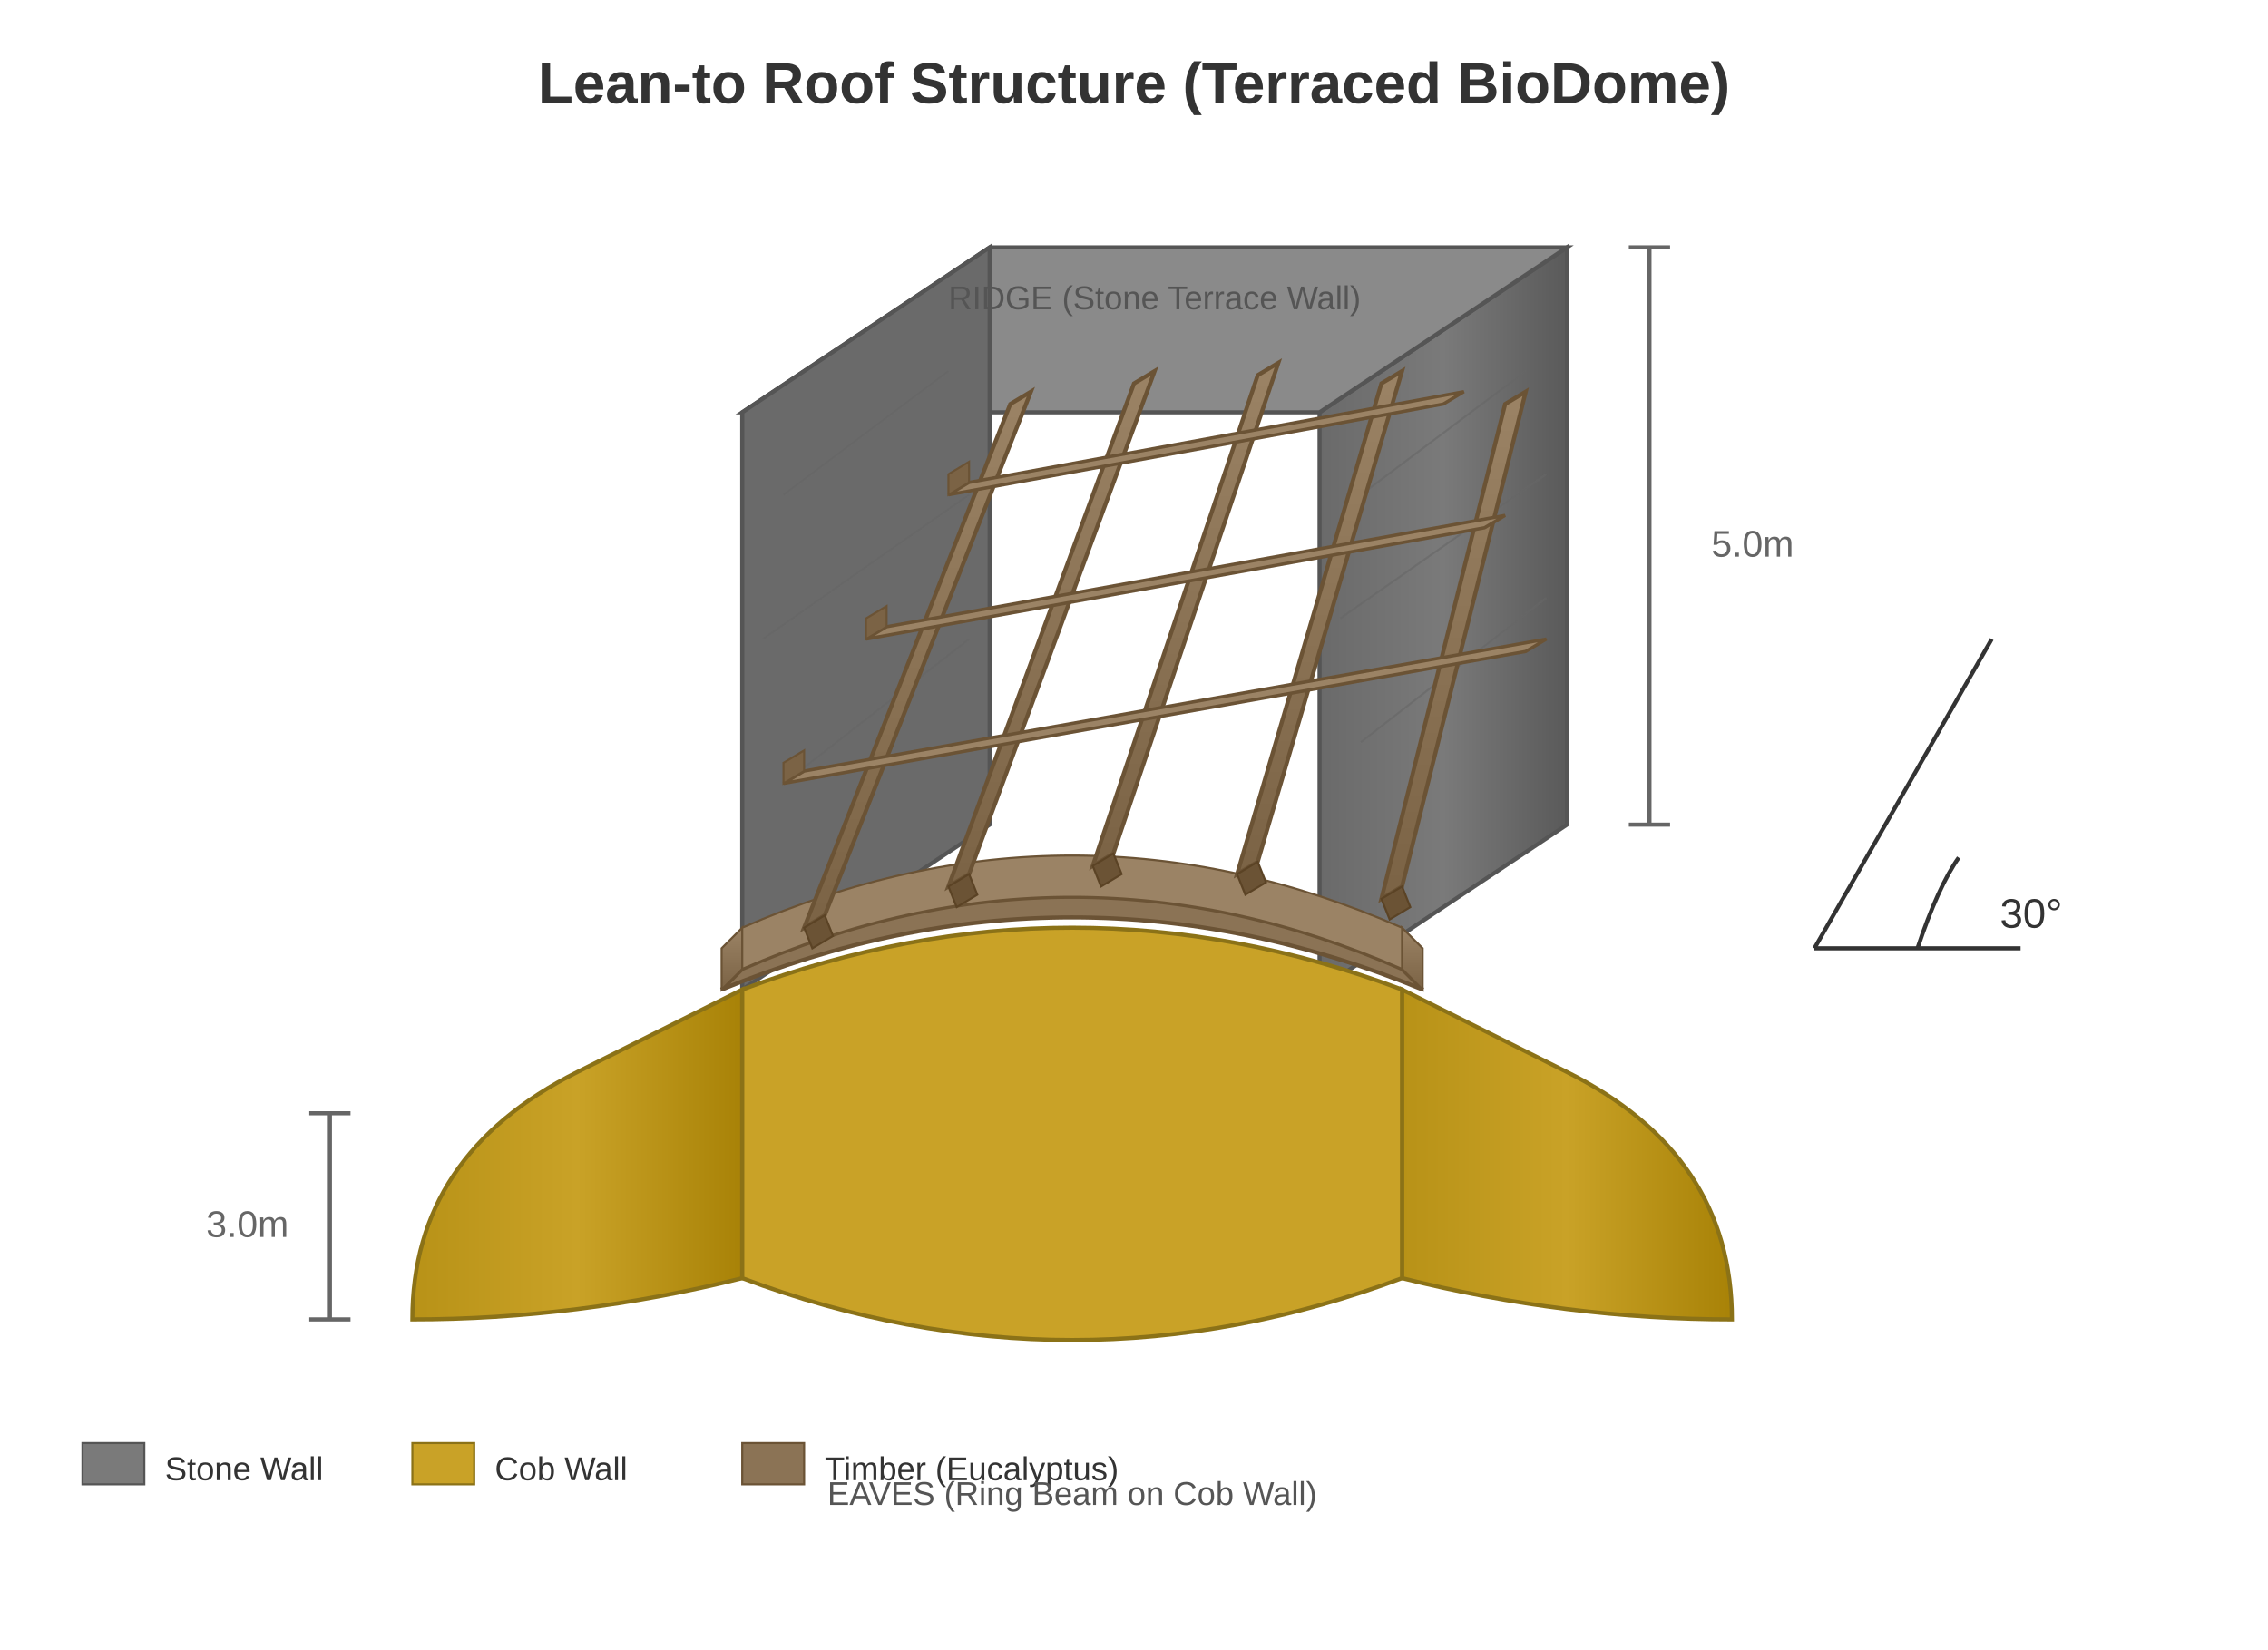
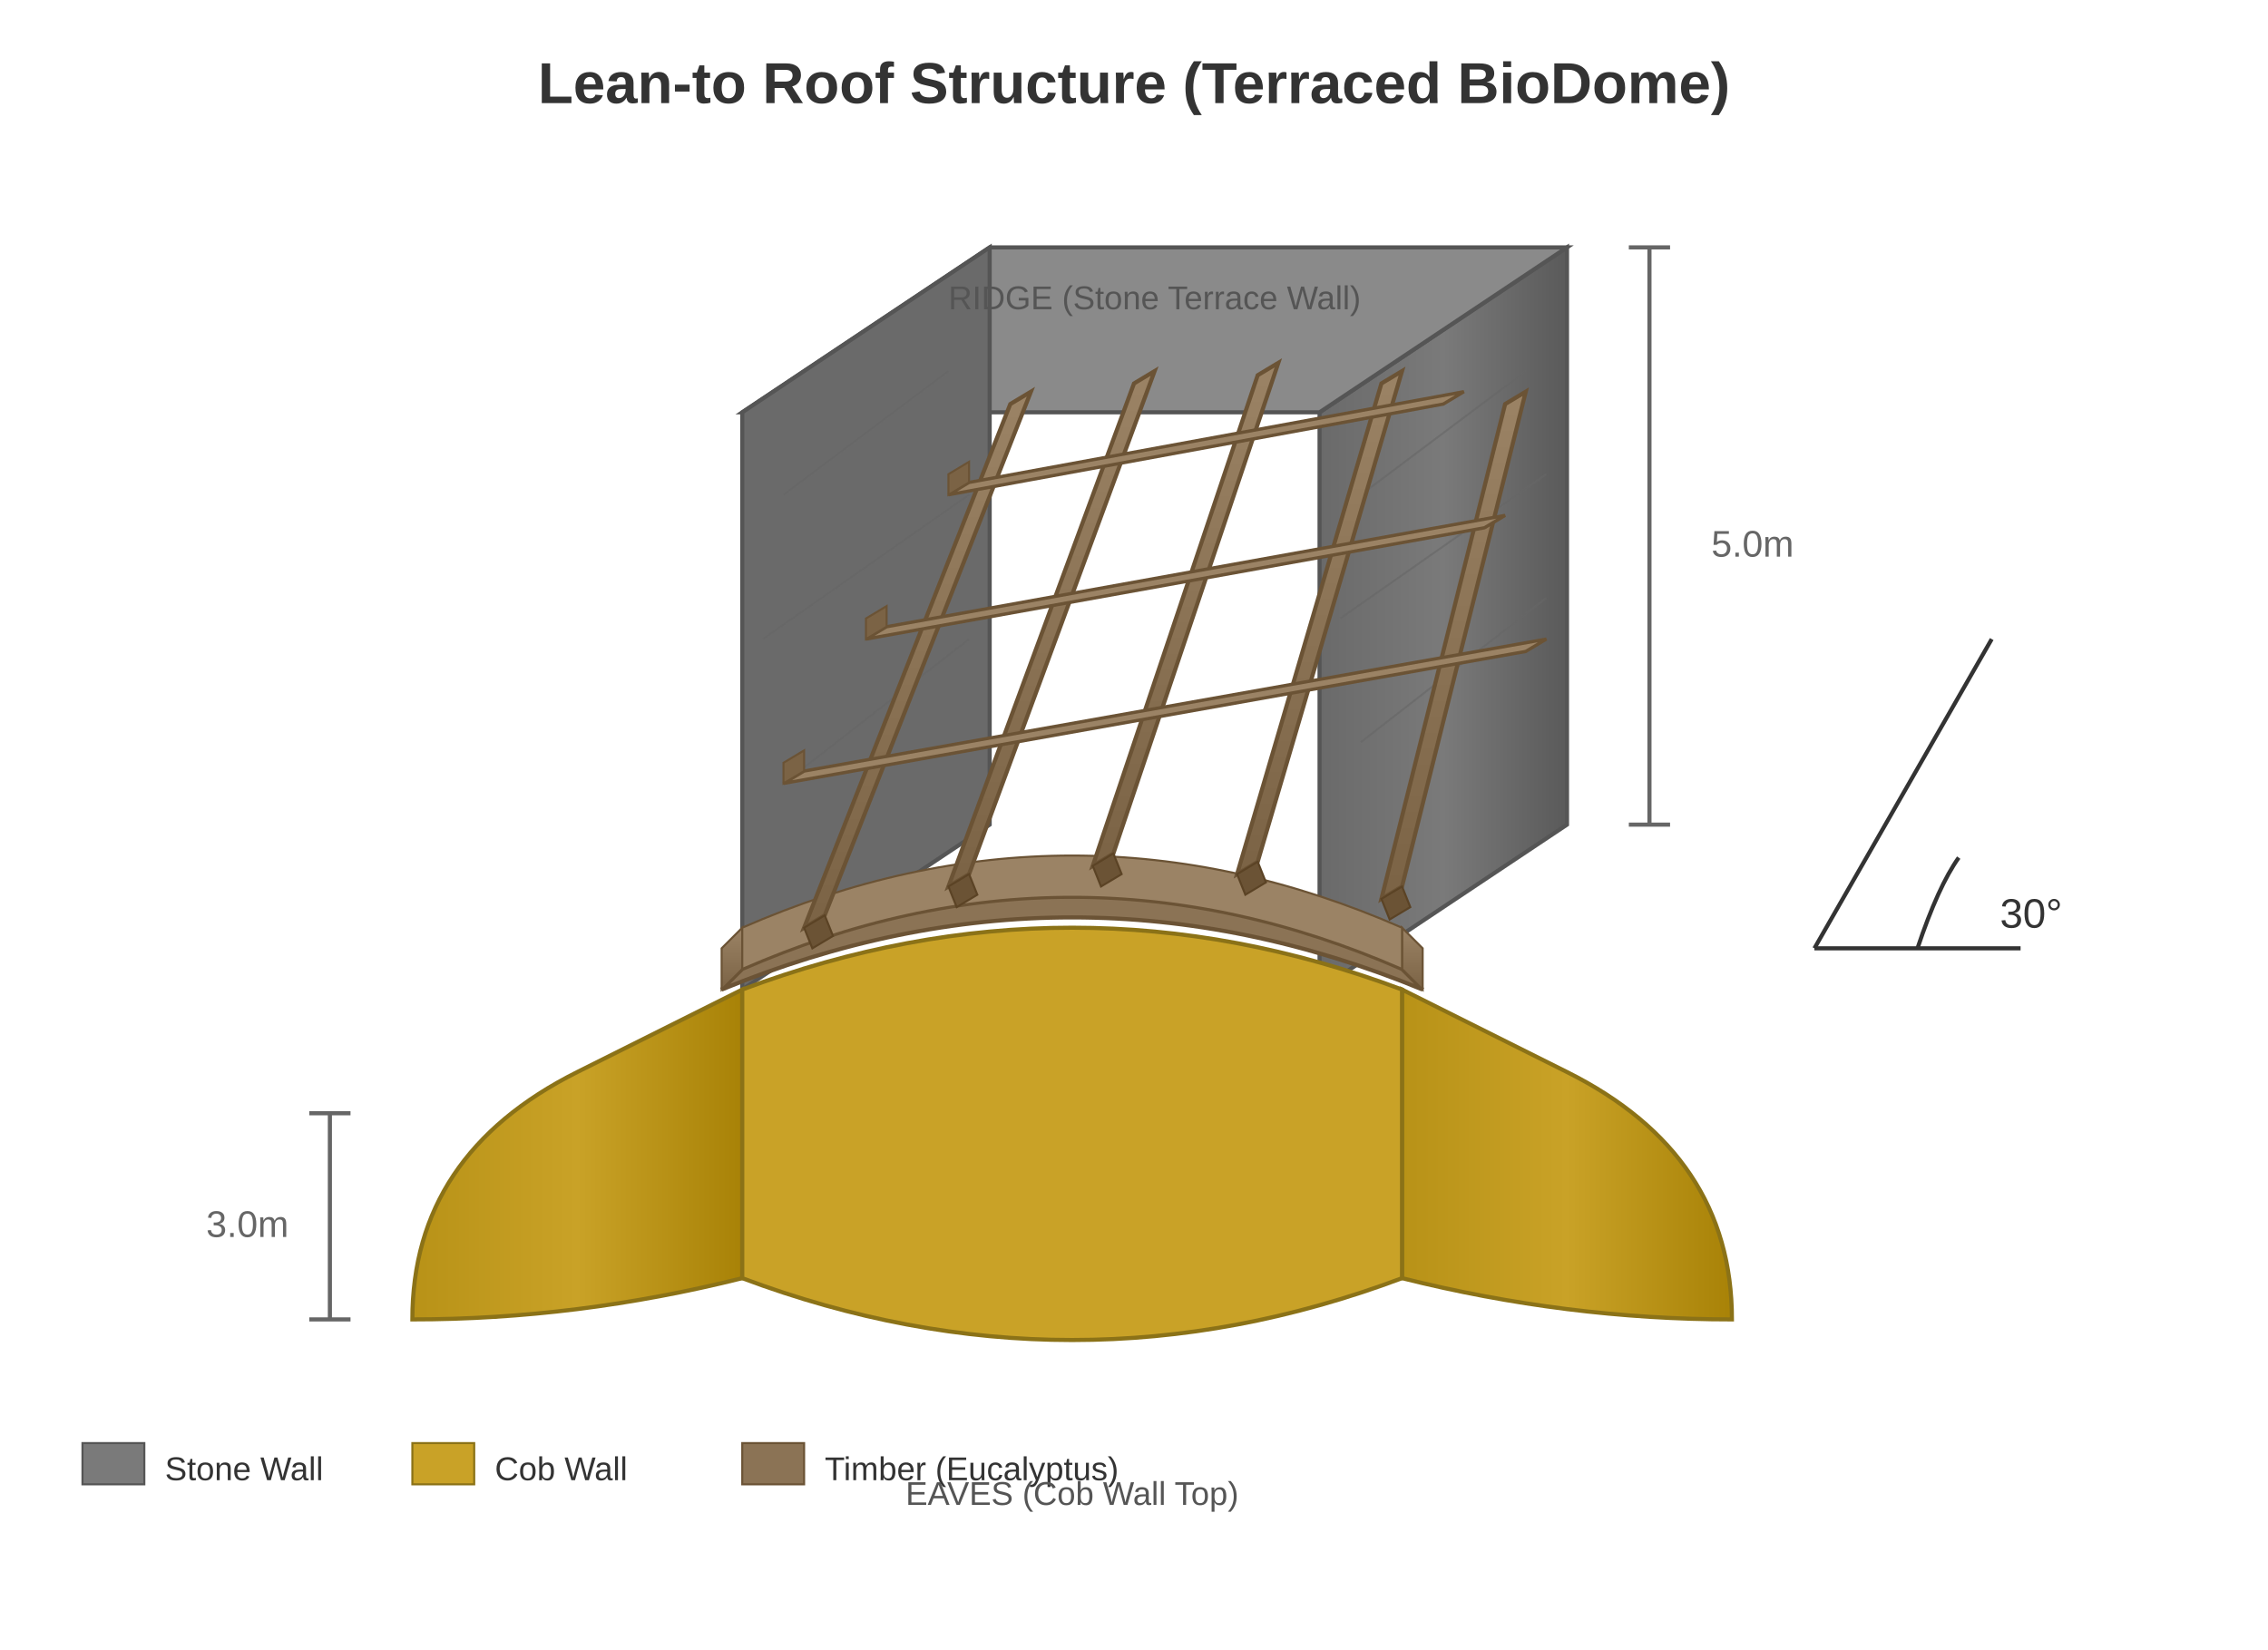
<svg xmlns="http://www.w3.org/2000/svg" viewBox="0 0 550 400">
  <defs>
    <linearGradient id="stoneGrad" x1="0%" y1="0%" x2="100%" y2="0%">
      <stop offset="0%" style="stop-color:#6A6A6A" />
      <stop offset="50%" style="stop-color:#7A7A7A" />
      <stop offset="100%" style="stop-color:#5A5A5A" />
    </linearGradient>
    <linearGradient id="cobGrad" x1="0%" y1="0%" x2="100%" y2="0%">
      <stop offset="0%" style="stop-color:#B89217" />
      <stop offset="50%" style="stop-color:#C9A227" />
      <stop offset="100%" style="stop-color:#A88207" />
    </linearGradient>
    <linearGradient id="timberGrad" x1="0%" y1="0%" x2="0%" y2="100%">
      <stop offset="0%" style="stop-color:#9B8365" />
      <stop offset="100%" style="stop-color:#7B6345" />
    </linearGradient>
  </defs>
  <text x="275" y="25" font-family="Arial, sans-serif" font-size="14" font-weight="bold" text-anchor="middle" fill="#333">Lean-to Roof Structure (Terraced BioDome)</text>
  <polygon points="380,60 380,200 320,240 320,100" fill="url(#stoneGrad)" stroke="#555" stroke-width="1" />
  <polygon points="380,60 320,100 180,100 240,60" fill="#8A8A8A" stroke="#555" stroke-width="1" />
  <polygon points="240,60 180,100 180,240 240,200" fill="#6A6A6A" stroke="#555" stroke-width="1" />
  <g stroke="#666" stroke-width="0.5" opacity="0.6">
    <line x1="330" y1="120" x2="370" y2="90" />
    <line x1="325" y1="150" x2="375" y2="115" />
    <line x1="330" y1="180" x2="375" y2="145" />
    <line x1="190" y1="120" x2="230" y2="90" />
    <line x1="185" y1="155" x2="235" y2="120" />
    <line x1="190" y1="190" x2="235" y2="155" />
  </g>
  <path d="M 100,320 Q 100,280 140,260 L 180,240 L 180,310 Q 140,320 100,320 Z" fill="url(#cobGrad)" stroke="#8B7217" stroke-width="1" />
  <path d="M 420,320 Q 420,280 380,260 L 340,240 L 340,310 Q 380,320 420,320 Z" fill="url(#cobGrad)" stroke="#8B7217" stroke-width="1" />
  <path d="M 180,310 L 180,240 Q 260,210 340,240 L 340,310 Q 260,340 180,310 Z" fill="#C9A227" stroke="#8B7217" stroke-width="1" />
  <path d="M 175,240 Q 260,205 345,240 L 340,235 Q 260,200 180,235 Z" fill="#8B7355" stroke="#6B5335" stroke-width="1" />
  <path d="M 175,240 L 180,235 L 180,225 L 175,230 Z" fill="url(#timberGrad)" stroke="#6B5335" stroke-width="0.5" />
  <path d="M 345,240 L 340,235 L 340,225 L 345,230 Z" fill="url(#timberGrad)" stroke="#6B5335" stroke-width="0.5" />
  <path d="M 180,225 Q 260,190 340,225 L 340,235 Q 260,200 180,235 Z" fill="#9B8365" stroke="#6B5335" stroke-width="0.5" />
  <polygon points="195,225 200,222 250,95 245,98" fill="url(#timberGrad)" stroke="#6B5335" stroke-width="1" />
  <polygon points="230,215 235,212 280,90 275,93" fill="url(#timberGrad)" stroke="#6B5335" stroke-width="1" />
  <polygon points="265,210 270,207 310,88 305,91" fill="url(#timberGrad)" stroke="#6B5335" stroke-width="1" />
  <polygon points="300,212 305,209 340,90 335,93" fill="url(#timberGrad)" stroke="#6B5335" stroke-width="1" />
  <polygon points="335,218 340,215 370,95 365,98" fill="url(#timberGrad)" stroke="#6B5335" stroke-width="1" />
  <g fill="#6B5335" stroke="#5B4325" stroke-width="0.5">
    <polygon points="195,225 200,222 202,227 197,230" />
    <polygon points="230,215 235,212 237,217 232,220" />
    <polygon points="265,210 270,207 272,212 267,215" />
    <polygon points="300,212 305,209 307,214 302,217" />
    <polygon points="335,218 340,215 342,220 337,223" />
  </g>
  <polygon points="190,190 195,187 375,155 370,158" fill="#9B8365" stroke="#6B5335" stroke-width="0.8" />
  <polygon points="190,190 190,185 195,182 195,187" fill="#7B6345" stroke="#6B5335" stroke-width="0.5" />
  <polygon points="210,155 215,152 365,125 360,128" fill="#9B8365" stroke="#6B5335" stroke-width="0.8" />
  <polygon points="210,155 210,150 215,147 215,152" fill="#7B6345" stroke="#6B5335" stroke-width="0.5" />
  <polygon points="230,120 235,117 355,95 350,98" fill="#9B8365" stroke="#6B5335" stroke-width="0.8" />
  <polygon points="230,120 230,115 235,112 235,117" fill="#7B6345" stroke="#6B5335" stroke-width="0.5" />
  <g transform="translate(440, 180)">
    <path d="M 0,50 L 50,50 L 50,50" stroke="#333" stroke-width="1" fill="none" />
    <path d="M 0,50 L 43,-25" stroke="#333" stroke-width="1" fill="none" />
    <path d="M 25,50 Q 30,35 35,28" stroke="#333" stroke-width="1" fill="none" />
    <text x="45" y="45" font-family="Arial, sans-serif" font-size="10" fill="#333">30°</text>
  </g>
  <g transform="translate(80, 270)">
    <line x1="0" y1="0" x2="0" y2="50" stroke="#666" stroke-width="1" />
    <line x1="-5" y1="0" x2="5" y2="0" stroke="#666" stroke-width="1" />
    <line x1="-5" y1="50" x2="5" y2="50" stroke="#666" stroke-width="1" />
    <text x="-10" y="30" font-family="Arial, sans-serif" font-size="9" fill="#666" text-anchor="end">3.0m</text>
  </g>
  <g transform="translate(400, 60)">
    <line x1="0" y1="0" x2="0" y2="140" stroke="#666" stroke-width="1" />
    <line x1="-5" y1="0" x2="5" y2="0" stroke="#666" stroke-width="1" />
    <line x1="-5" y1="140" x2="5" y2="140" stroke="#666" stroke-width="1" />
    <text x="15" y="75" font-family="Arial, sans-serif" font-size="9" fill="#666">5.0m</text>
  </g>
  <g transform="translate(20, 350)">
    <rect x="0" y="0" width="15" height="10" fill="#7A7A7A" stroke="#555" stroke-width="0.5" />
    <text x="20" y="9" font-family="Arial, sans-serif" font-size="8" fill="#333">Stone Wall</text>
    <rect x="80" y="0" width="15" height="10" fill="#C9A227" stroke="#8B7217" stroke-width="0.5" />
    <text x="100" y="9" font-family="Arial, sans-serif" font-size="8" fill="#333">Cob Wall</text>
    <rect x="160" y="0" width="15" height="10" fill="#8B7355" stroke="#6B5335" stroke-width="0.5" />
    <text x="180" y="9" font-family="Arial, sans-serif" font-size="8" fill="#333">Timber (Eucalyptus)</text>
  </g>
  <text x="280" y="75" font-family="Arial, sans-serif" font-size="8" fill="#555" text-anchor="middle">RIDGE (Stone Terrace Wall)</text>
-   <text x="260" y="365" font-family="Arial, sans-serif" font-size="8" fill="#555" text-anchor="middle">EAVES (Ring Beam on Cob Wall)</text>
+   <text x="260" y="365" font-family="Arial, sans-serif" font-size="8" fill="#555" text-anchor="middle">EAVES (Cob Wall Top)</text>
</svg>
